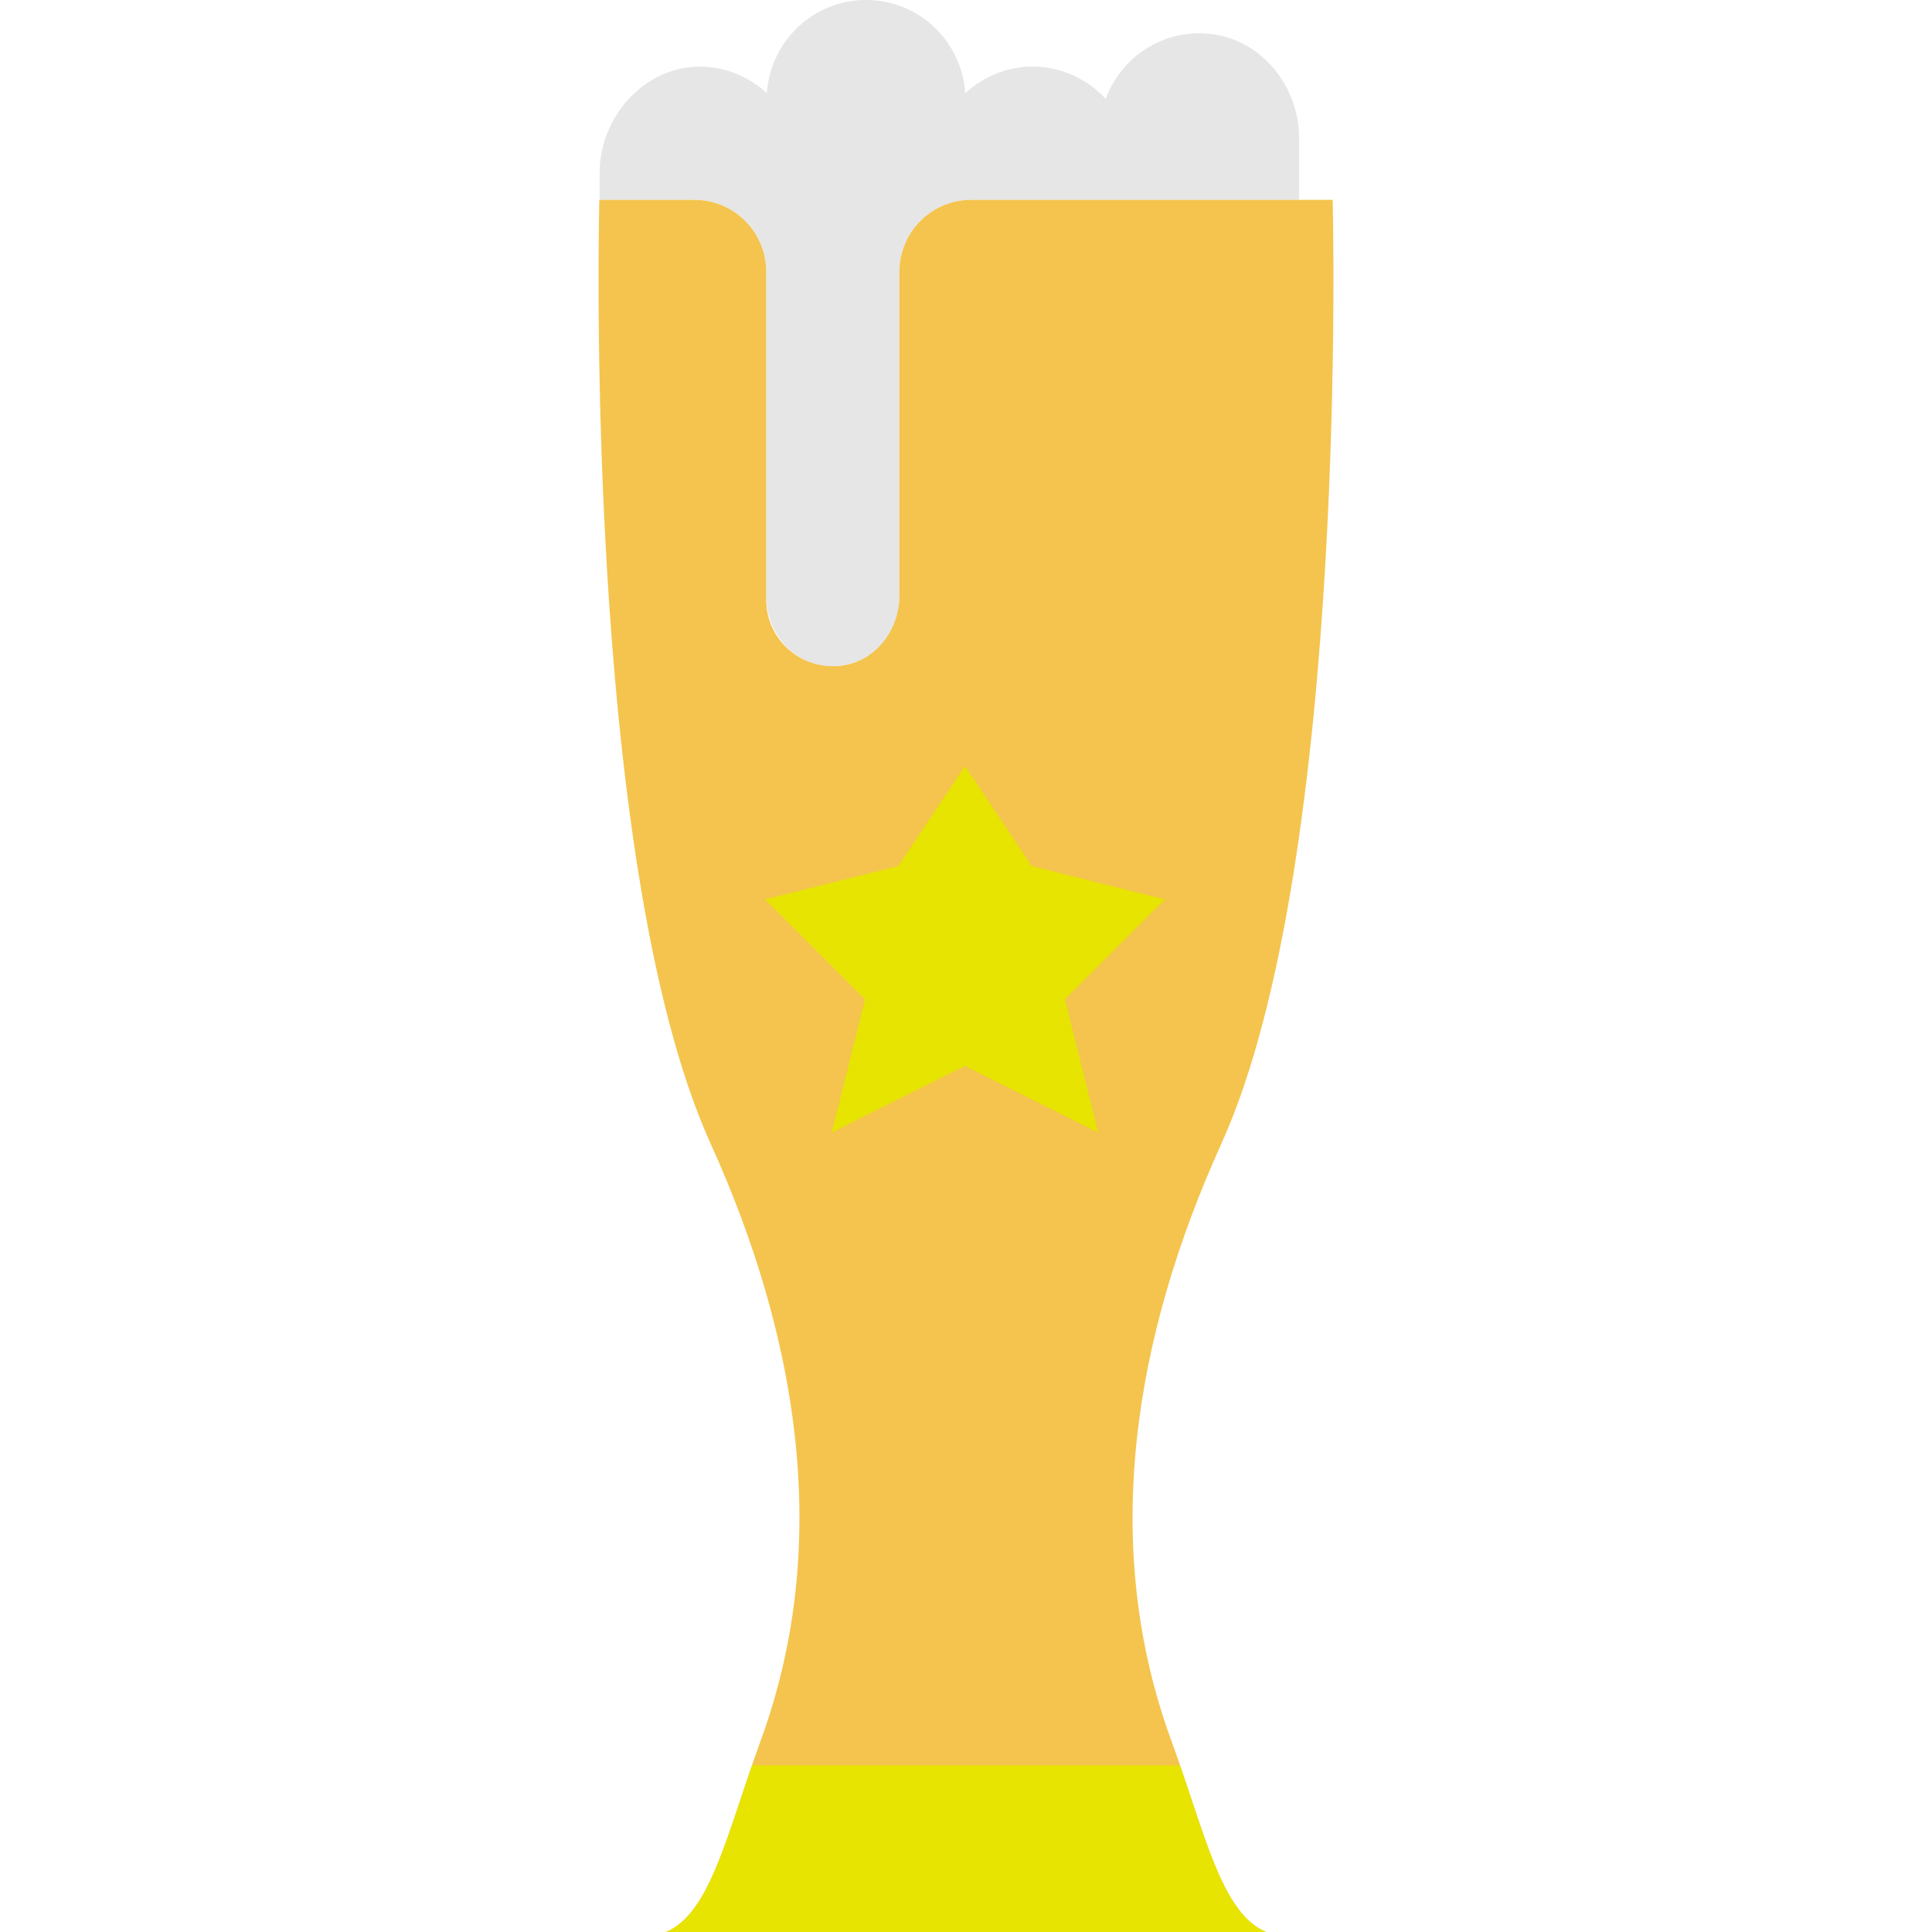
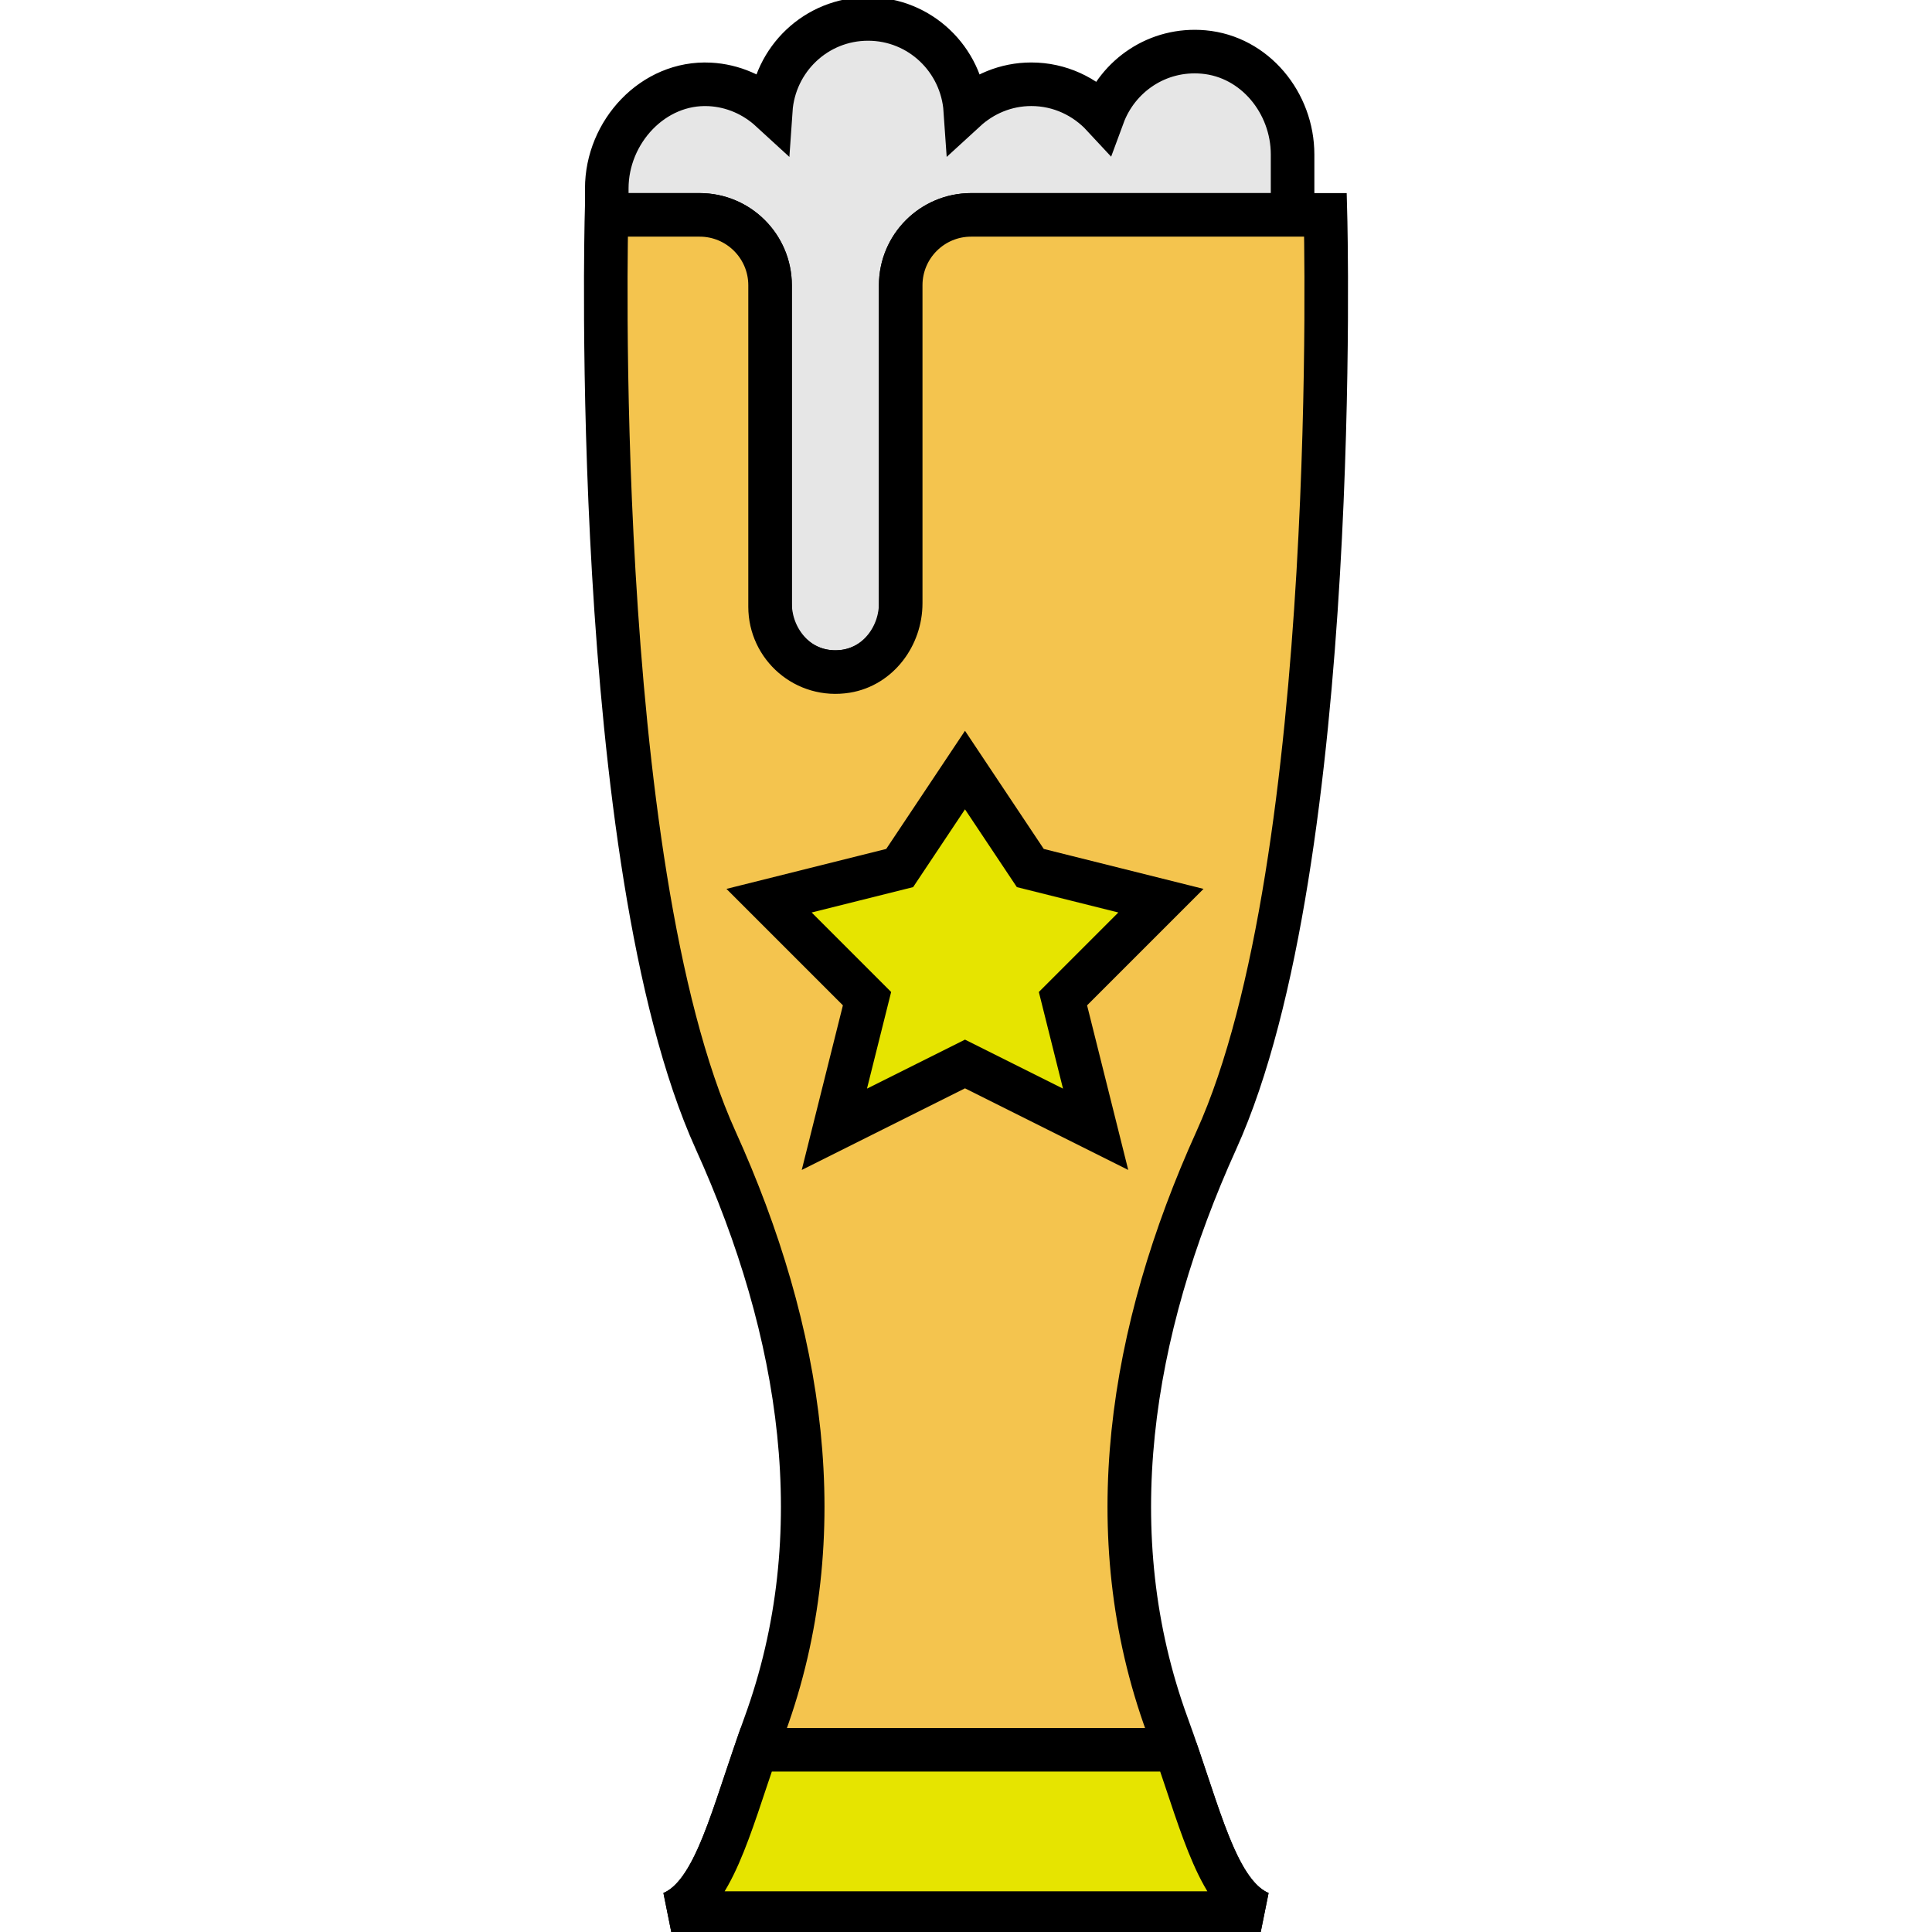
- <svg xmlns="http://www.w3.org/2000/svg" height="800px" width="800px" version="1.1" id="Layer_1" viewBox="0 0 512 512" xml:space="preserve">
-   <g transform="translate(-1)">
-     <path style="fill:#E6E6E6;" d="M239.346,158.897c0,10.726-9.56,19.209-20.621,17.417c-8.678-1.412-14.689-9.569-14.689-18.361   V72.007c0-10.514-8.527-19.041-19.041-19.041h-16.34h-8.757v-7.15c0-15.298,12.544-28.902,27.825-28.125   c6.365,0.327,12.094,2.948,16.499,6.991C205.166,10.911,216.509,0,230.519,0s25.353,10.911,26.297,24.682   c4.714-4.326,10.946-7.027,17.841-7.027c7.68,0,14.53,3.319,19.368,8.536c3.99-10.823,14.742-18.361,27.189-17.258   c13.886,1.236,24.064,13.78,24.064,27.719v16.313h-86.89c-10.514,0-19.041,8.527-19.041,19.041V158.897z" />
-     <path style="fill:#F4C44E;" d="M311.4,461.255c-18.865-51.597-10.125-106.496,13.268-158.146   c34.101-75.29,29.502-250.147,29.502-250.147h-8.889h-86.899c-10.514,0-19.032,8.527-19.032,19.041v85.945   c0,8.801-6.012,16.949-14.689,18.361c-11.061,1.801-20.621-6.691-20.621-17.417v-86.89c0-10.514-8.527-19.041-19.041-19.041h-16.34   H159.9h-0.071c0,0-4.59,174.857,29.502,250.147c23.402,51.65,32.132,106.549,13.268,158.146   c-8.863,24.249-13.153,45.718-25.114,50.741h159.029C324.553,506.974,320.271,485.505,311.4,461.255" />
-     <g>
-       <polygon style="fill:#E6E400;" points="309.693,238.345 283.21,264.828 292.038,300.138 256.728,282.483 221.417,300.138     230.245,264.828 203.762,238.345 239.072,229.517 256.728,203.034 274.383,229.517   " />
-       <path style="fill:#E6E400;" d="M313.716,467.862H200.29c-7.38,21.442-11.944,39.574-22.802,44.138h159.029    C325.66,507.436,321.087,489.304,313.716,467.862" />
+ <svg xmlns="http://www.w3.org/2000/svg" height="800px" width="800px" version="1.1" id="Layer_1" viewBox="-5.12 -5.12 522.24 522.24" xml:space="preserve" fill="#000000" stroke="#000000" stroke-width="11.776">
+   <g id="SVGRepo_bgCarrier" stroke-width="0" />
+   <g id="SVGRepo_tracerCarrier" stroke-linecap="round" stroke-linejoin="round" />
+   <g id="SVGRepo_iconCarrier">
+     <g transform="translate(-1)">
+       <path style="fill:#E6E6E6;" d="M239.346,158.897c0,10.726-9.56,19.209-20.621,17.417c-8.678-1.412-14.689-9.569-14.689-18.361 V72.007c0-10.514-8.527-19.041-19.041-19.041h-16.34h-8.757v-7.15c0-15.298,12.544-28.902,27.825-28.125 c6.365,0.327,12.094,2.948,16.499,6.991C205.166,10.911,216.509,0,230.519,0s25.353,10.911,26.297,24.682 c4.714-4.326,10.946-7.027,17.841-7.027c7.68,0,14.53,3.319,19.368,8.536c3.99-10.823,14.742-18.361,27.189-17.258 c13.886,1.236,24.064,13.78,24.064,27.719v16.313h-86.89c-10.514,0-19.041,8.527-19.041,19.041V158.897z" />
+       <path style="fill:#F4C44E;" d="M311.4,461.255c-18.865-51.597-10.125-106.496,13.268-158.146 c34.101-75.29,29.502-250.147,29.502-250.147h-8.889h-86.899c-10.514,0-19.032,8.527-19.032,19.041v85.945 c0,8.801-6.012,16.949-14.689,18.361c-11.061,1.801-20.621-6.691-20.621-17.417v-86.89c0-10.514-8.527-19.041-19.041-19.041h-16.34 H159.9h-0.071c0,0-4.59,174.857,29.502,250.147c23.402,51.65,32.132,106.549,13.268,158.146 c-8.863,24.249-13.153,45.718-25.114,50.741h159.029C324.553,506.974,320.271,485.505,311.4,461.255" />
+       <g>
+         <polygon style="fill:#E6E400;" points="309.693,238.345 283.21,264.828 292.038,300.138 256.728,282.483 221.417,300.138 230.245,264.828 203.762,238.345 239.072,229.517 256.728,203.034 274.383,229.517 " />
+         <path style="fill:#E6E400;" d="M313.716,467.862H200.29c-7.38,21.442-11.944,39.574-22.802,44.138h159.029 C325.66,507.436,321.087,489.304,313.716,467.862" />
+       </g>
    </g>
  </g>
</svg>
